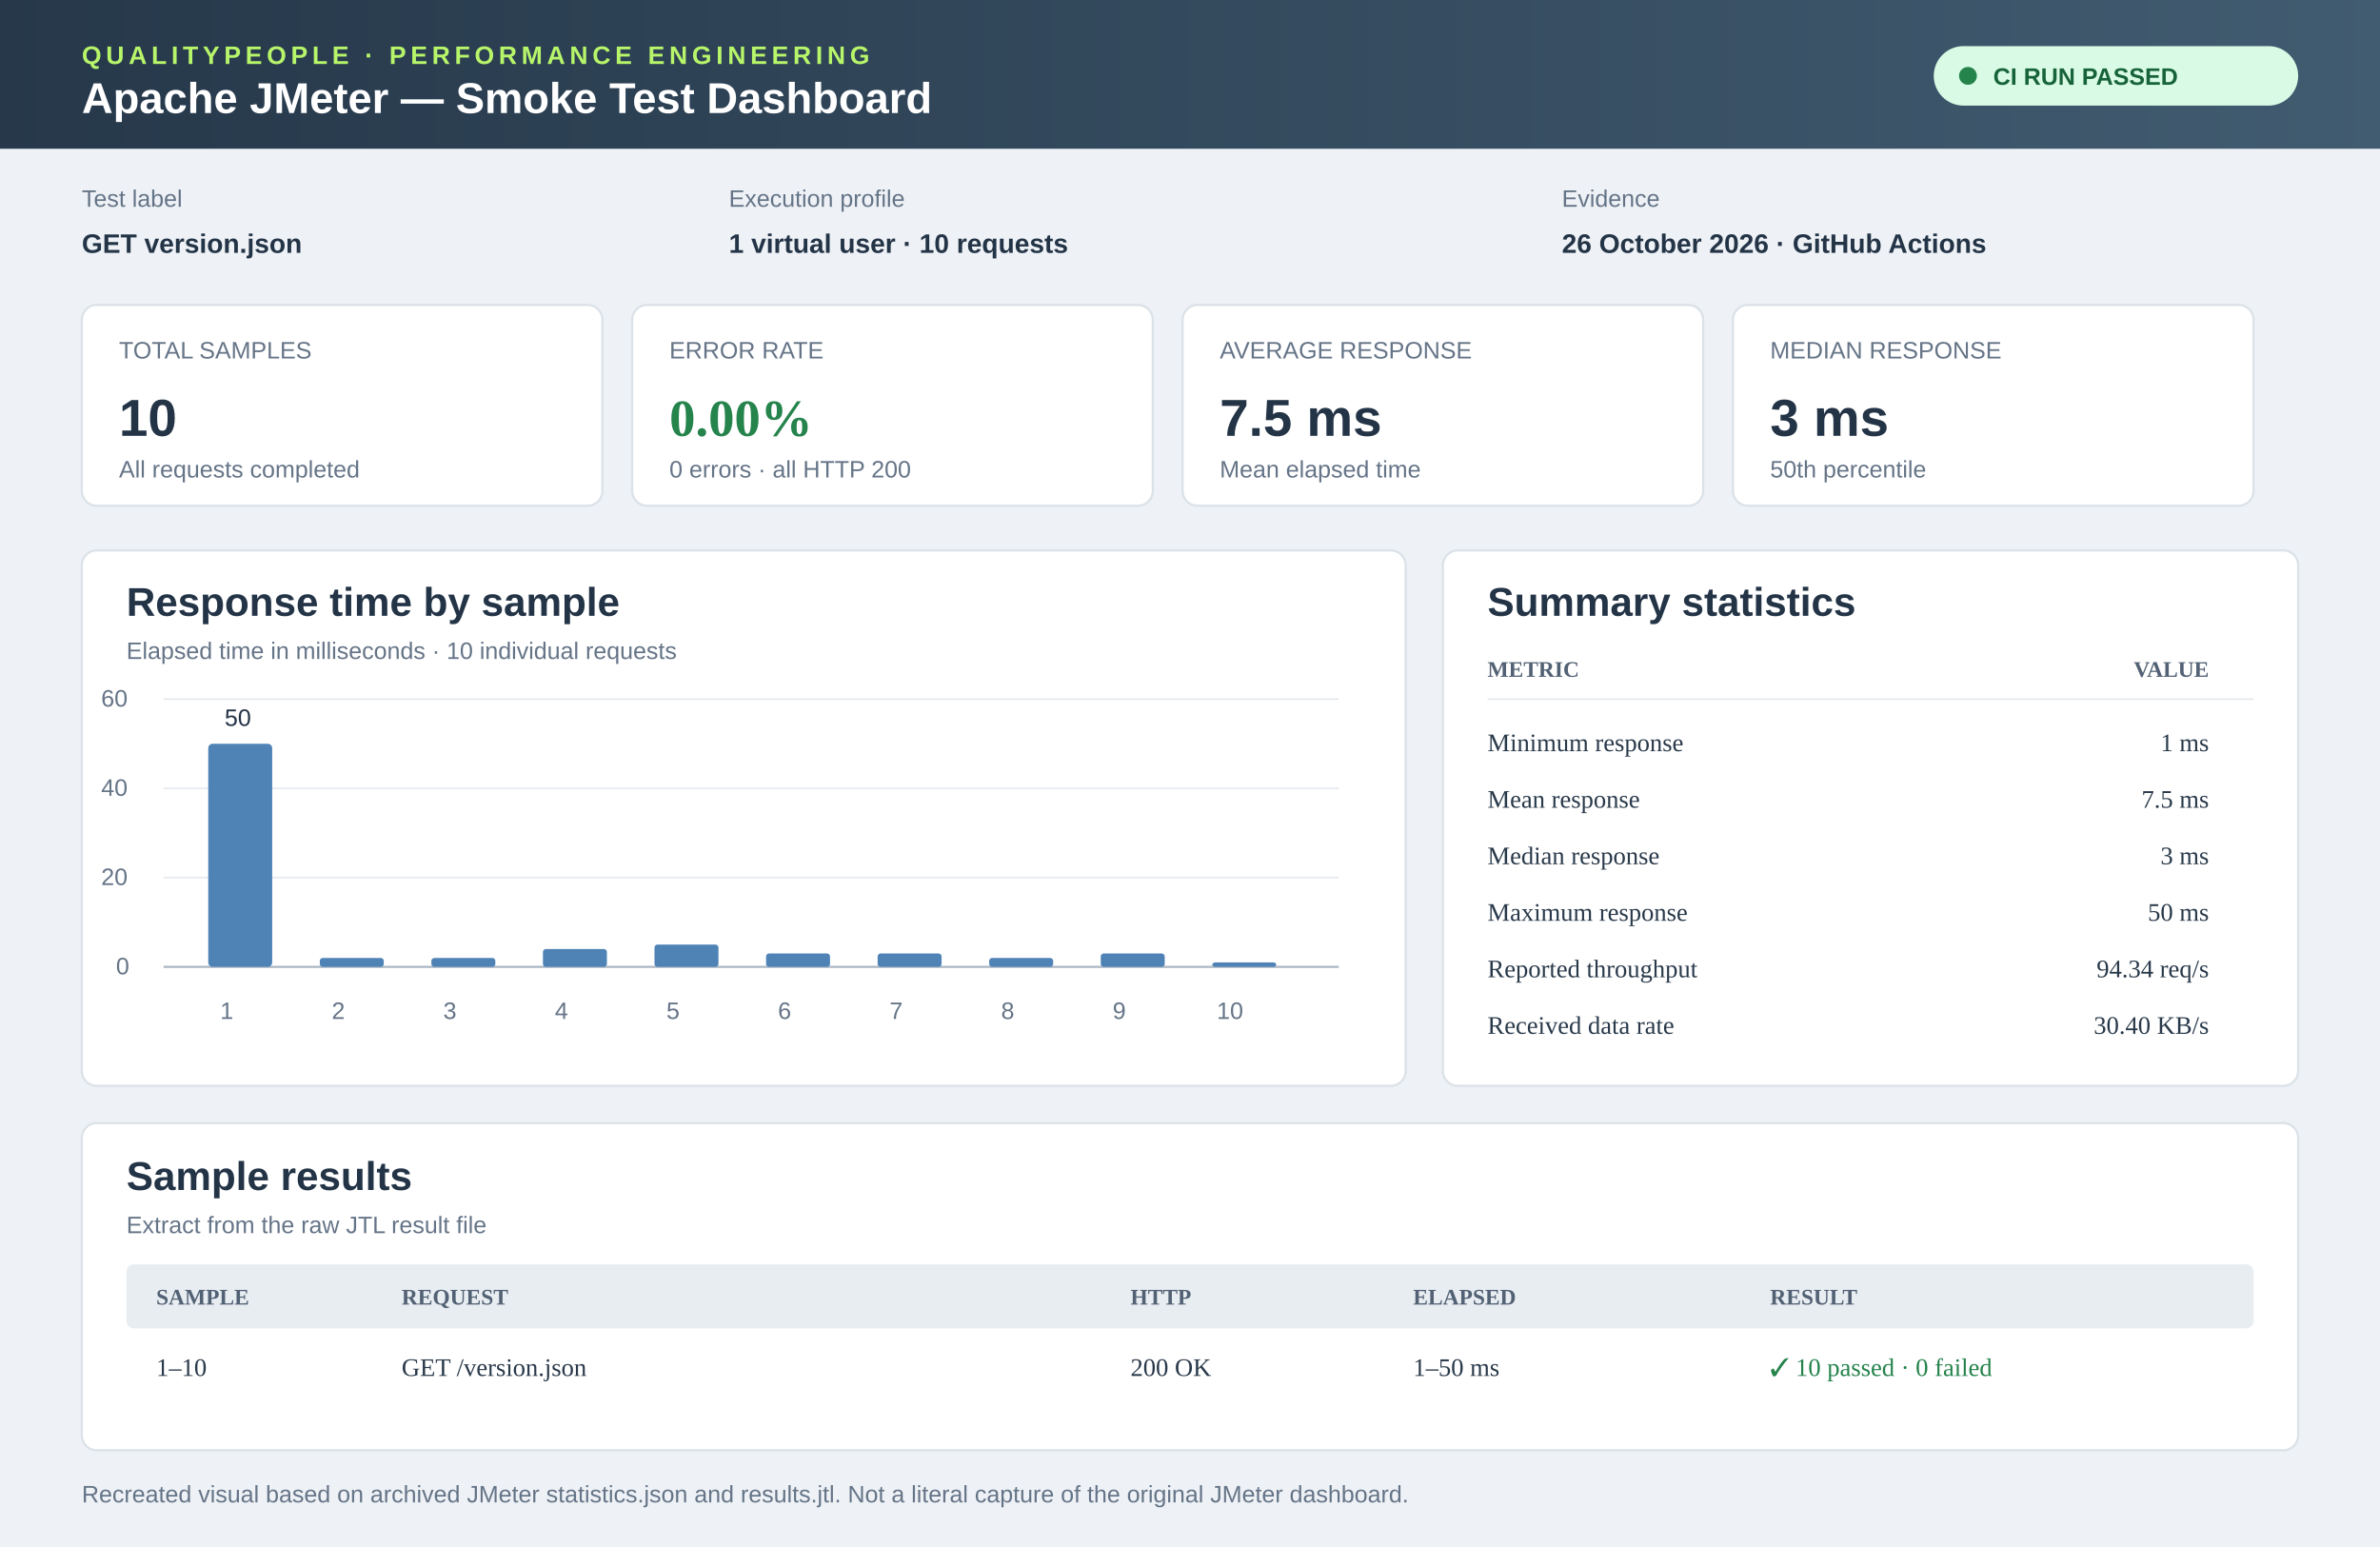
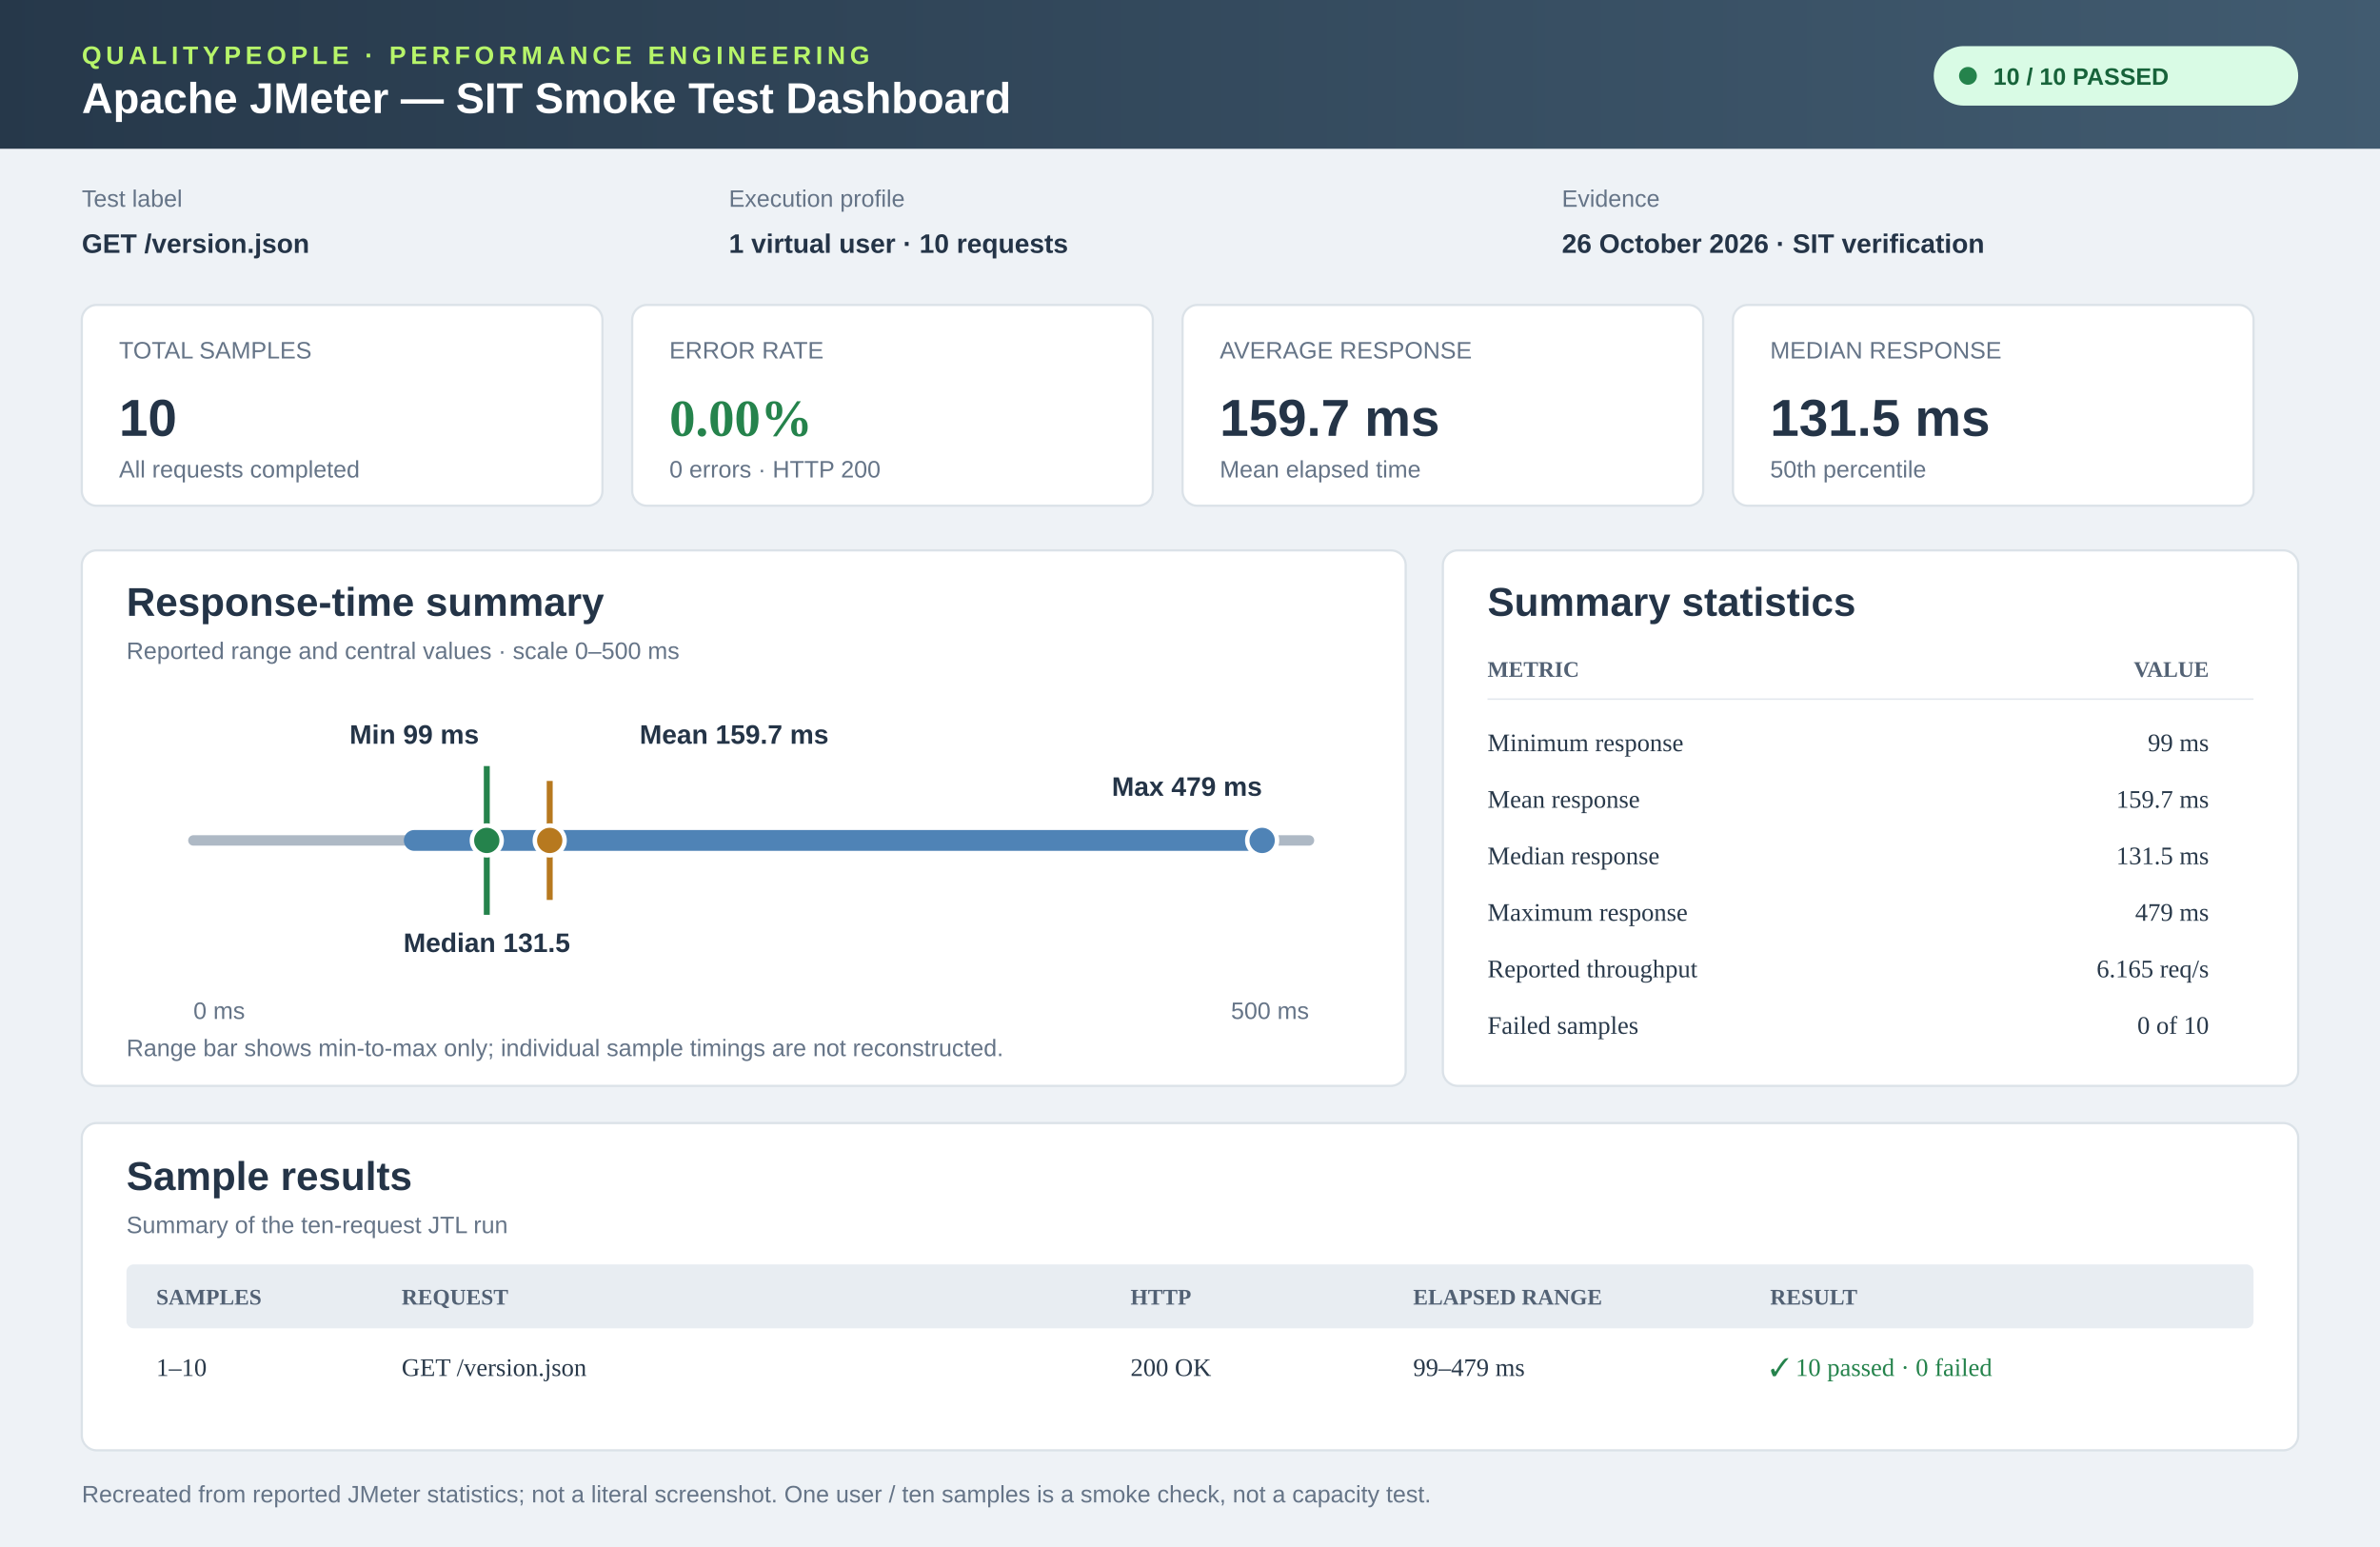
<svg xmlns="http://www.w3.org/2000/svg" width="1600" height="1040" viewBox="0 0 1600 1040" role="img" aria-labelledby="title desc">
  <defs>
    <linearGradient id="header" x1="0" x2="1">
      <stop stop-color="#26384a" />
      <stop offset="1" stop-color="#415b70" />
    </linearGradient>
    <style>
    .text{font-family:Arial,Helvetica,sans-serif;fill:#243447}.muted{fill:#657487;font-family:Arial,Helvetica,sans-serif}.small{font-size:16px}.label{font-size:18px;font-weight:600}.value{font-size:35px;font-weight:700}.heading{font-size:27px;font-weight:700}.tablehead{font-size:15px;font-weight:700;fill:#526174}.tabletext{font-size:17px;fill:#29394a}.green{fill:#25834c}.card{fill:#fff;stroke:#dbe2e8;stroke-width:1.5}
  </style>
  </defs>
  <rect width="1600" height="1040" fill="#eef2f6" />
  <rect width="1600" height="100" fill="url(#header)" />
  <text x="55" y="43" font-family="Arial,Helvetica,sans-serif" font-size="17" fill="#b7f56a" font-weight="700" letter-spacing="3">QUALITYPEOPLE · PERFORMANCE ENGINEERING</text>
-   <text x="55" y="76" font-family="Arial,Helvetica,sans-serif" font-size="29" fill="#fff" font-weight="700">Apache JMeter — Smoke Test Dashboard</text>
+   <text x="55" y="76" font-family="Arial,Helvetica,sans-serif" font-size="29" fill="#fff" font-weight="700">Apache JMeter — SIT Smoke Test Dashboard</text>
  <rect x="1300" y="31" width="245" height="40" rx="20" fill="#d9fbe5" />
  <circle cx="1323" cy="51" r="6" fill="#25834c" />
-   <text x="1340" y="57" font-family="Arial,Helvetica,sans-serif" font-size="16" fill="#17633a" font-weight="700">CI RUN PASSED</text>
+   <text x="1340" y="57" font-family="Arial,Helvetica,sans-serif" font-size="16" fill="#17633a" font-weight="700">10 / 10 PASSED</text>
  <text x="55" y="139" class="muted small">Test label</text>
-   <text x="55" y="170" class="text label">GET version.json</text>
+   <text x="55" y="170" class="text label">GET /version.json</text>
  <text x="490" y="139" class="muted small">Execution profile</text>
  <text x="490" y="170" class="text label">1 virtual user · 10 requests</text>
  <text x="1050" y="139" class="muted small">Evidence</text>
-   <text x="1050" y="170" class="text label">26 October 2026 · GitHub Actions</text>
+   <text x="1050" y="170" class="text label">26 October 2026 · SIT verification</text>
  <g transform="translate(55 205)">
    <rect class="card" width="350" height="135" rx="10" />
    <text x="25" y="36" class="muted small">TOTAL SAMPLES</text>
    <text x="25" y="88" class="text value">10</text>
    <text x="25" y="116" class="muted small">All requests completed</text>
    <rect class="card" x="370" width="350" height="135" rx="10" />
    <text x="395" y="36" class="muted small">ERROR RATE</text>
    <text x="395" y="88" class="green value">0.00%</text>
-     <text x="395" y="116" class="muted small">0 errors · all HTTP 200</text>
+     <text x="395" y="116" class="muted small">0 errors · HTTP 200</text>
    <rect class="card" x="740" width="350" height="135" rx="10" />
    <text x="765" y="36" class="muted small">AVERAGE RESPONSE</text>
-     <text x="765" y="88" class="text value">7.5 ms</text>
+     <text x="765" y="88" class="text value">159.7 ms</text>
    <text x="765" y="116" class="muted small">Mean elapsed time</text>
    <rect class="card" x="1110" width="350" height="135" rx="10" />
    <text x="1135" y="36" class="muted small">MEDIAN RESPONSE</text>
-     <text x="1135" y="88" class="text value">3 ms</text>
+     <text x="1135" y="88" class="text value">131.5 ms</text>
    <text x="1135" y="116" class="muted small">50th percentile</text>
  </g>
  <rect x="55" y="370" width="890" height="360" rx="10" class="card" />
-   <text x="85" y="414" class="text heading">Response time by sample</text>
-   <text x="85" y="443" class="muted small">Elapsed time in milliseconds · 10 individual requests</text>
-   <line x1="110" y1="650" x2="900" y2="650" stroke="#aeb9c5" stroke-width="1.5" />
-   <line x1="110" y1="590" x2="900" y2="590" stroke="#e2e7ed" />
-   <line x1="110" y1="530" x2="900" y2="530" stroke="#e2e7ed" />
-   <line x1="110" y1="470" x2="900" y2="470" stroke="#e2e7ed" />
-   <text x="78" y="655" class="muted small">0</text>
-   <text x="68" y="595" class="muted small">20</text>
-   <text x="68" y="535" class="muted small">40</text>
-   <text x="68" y="475" class="muted small">60</text>
-   <g fill="#4f83b6">
-     <rect x="140" y="500" width="43" height="150" rx="3" />
-     <rect x="215" y="644" width="43" height="6" rx="2" />
-     <rect x="290" y="644" width="43" height="6" rx="2" />
-     <rect x="365" y="638" width="43" height="12" rx="2" />
-     <rect x="440" y="635" width="43" height="15" rx="2" />
-     <rect x="515" y="641" width="43" height="9" rx="2" />
-     <rect x="590" y="641" width="43" height="9" rx="2" />
-     <rect x="665" y="644" width="43" height="6" rx="2" />
-     <rect x="740" y="641" width="43" height="9" rx="2" />
-     <rect x="815" y="647" width="43" height="3" rx="2" />
-   </g>
-   <text x="151" y="488" class="text small">50</text>
-   <text x="148" y="685" class="muted small">1</text>
-   <text x="223" y="685" class="muted small">2</text>
-   <text x="298" y="685" class="muted small">3</text>
-   <text x="373" y="685" class="muted small">4</text>
-   <text x="448" y="685" class="muted small">5</text>
-   <text x="523" y="685" class="muted small">6</text>
-   <text x="598" y="685" class="muted small">7</text>
-   <text x="673" y="685" class="muted small">8</text>
-   <text x="748" y="685" class="muted small">9</text>
-   <text x="818" y="685" class="muted small">10</text>
+   <text x="85" y="414" class="text heading">Response-time summary</text>
+   <text x="85" y="443" class="muted small">Reported range and central values · scale 0–500 ms</text>
+   <line x1="130" y1="565" x2="880" y2="565" stroke="#aeb9c5" stroke-width="7" stroke-linecap="round" />
+   <line x1="278.5" y1="565" x2="848.5" y2="565" stroke="#4f83b6" stroke-width="14" stroke-linecap="round" />
+   <line x1="327.25" y1="515" x2="327.25" y2="615" stroke="#25834c" stroke-width="4" />
+   <circle cx="327.25" cy="565" r="10" fill="#25834c" stroke="#fff" stroke-width="3" />
+   <line x1="369.55" y1="525" x2="369.55" y2="605" stroke="#b7791f" stroke-width="4" />
+   <circle cx="369.55" cy="565" r="10" fill="#b7791f" stroke="#fff" stroke-width="3" />
+   <circle cx="848.5" cy="565" r="10" fill="#4f83b6" stroke="#fff" stroke-width="3" />
+   <text x="278.5" y="500" text-anchor="middle" class="text label">Min 99 ms</text>
+   <text x="327.25" y="640" text-anchor="middle" class="text label">Median 131.5</text>
+   <text x="430" y="500" class="text label">Mean 159.7 ms</text>
+   <text x="848.5" y="535" text-anchor="end" class="text label">Max 479 ms</text>
+   <text x="130" y="685" class="muted small">0 ms</text>
+   <text x="880" y="685" text-anchor="end" class="muted small">500 ms</text>
+   <text x="85" y="710" class="muted small">Range bar shows min-to-max only; individual sample timings are not reconstructed.</text>
  <rect x="970" y="370" width="575" height="360" rx="10" class="card" />
  <text x="1000" y="414" class="text heading">Summary statistics</text>
  <text x="1000" y="455" class="tablehead">METRIC</text>
  <text x="1485" y="455" text-anchor="end" class="tablehead">VALUE</text>
  <line x1="1000" y1="470" x2="1515" y2="470" stroke="#e2e7ed" />
  <g class="tabletext">
    <text x="1000" y="505">Minimum response</text>
-     <text x="1485" y="505" text-anchor="end">1 ms</text>
+     <text x="1485" y="505" text-anchor="end">99 ms</text>
    <text x="1000" y="543">Mean response</text>
-     <text x="1485" y="543" text-anchor="end">7.5 ms</text>
+     <text x="1485" y="543" text-anchor="end">159.7 ms</text>
    <text x="1000" y="581">Median response</text>
-     <text x="1485" y="581" text-anchor="end">3 ms</text>
+     <text x="1485" y="581" text-anchor="end">131.5 ms</text>
    <text x="1000" y="619">Maximum response</text>
-     <text x="1485" y="619" text-anchor="end">50 ms</text>
+     <text x="1485" y="619" text-anchor="end">479 ms</text>
    <text x="1000" y="657">Reported throughput</text>
-     <text x="1485" y="657" text-anchor="end">94.34 req/s</text>
-     <text x="1000" y="695">Received data rate</text>
-     <text x="1485" y="695" text-anchor="end">30.40 KB/s</text>
+     <text x="1485" y="657" text-anchor="end">6.165 req/s</text>
+     <text x="1000" y="695">Failed samples</text>
+     <text x="1485" y="695" text-anchor="end">0 of 10</text>
  </g>
  <rect x="55" y="755" width="1490" height="220" rx="10" class="card" />
  <text x="85" y="800" class="text heading">Sample results</text>
-   <text x="85" y="829" class="muted small">Extract from the raw JTL result file</text>
+   <text x="85" y="829" class="muted small">Summary of the ten-request JTL run</text>
  <rect x="85" y="850" width="1430" height="43" rx="5" fill="#e8edf2" />
-   <text x="105" y="877" class="tablehead">SAMPLE</text>
+   <text x="105" y="877" class="tablehead">SAMPLES</text>
  <text x="270" y="877" class="tablehead">REQUEST</text>
  <text x="760" y="877" class="tablehead">HTTP</text>
-   <text x="950" y="877" class="tablehead">ELAPSED</text>
+   <text x="950" y="877" class="tablehead">ELAPSED RANGE</text>
  <text x="1190" y="877" class="tablehead">RESULT</text>
  <g class="tabletext">
    <text x="105" y="925">1–10</text>
    <text x="270" y="925">GET /version.json</text>
    <text x="760" y="925">200 OK</text>
-     <text x="950" y="925">1–50 ms</text>
+     <text x="950" y="925">99–479 ms</text>
    <text x="1190" y="925" class="green">✓ 10 passed · 0 failed</text>
  </g>
-   <text x="55" y="1010" class="muted small">Recreated visual based on archived JMeter statistics.json and results.jtl. Not a literal capture of the original JMeter dashboard.</text>
+   <text x="55" y="1010" class="muted small">Recreated from reported JMeter statistics; not a literal screenshot. One user / ten samples is a smoke check, not a capacity test.</text>
</svg>
